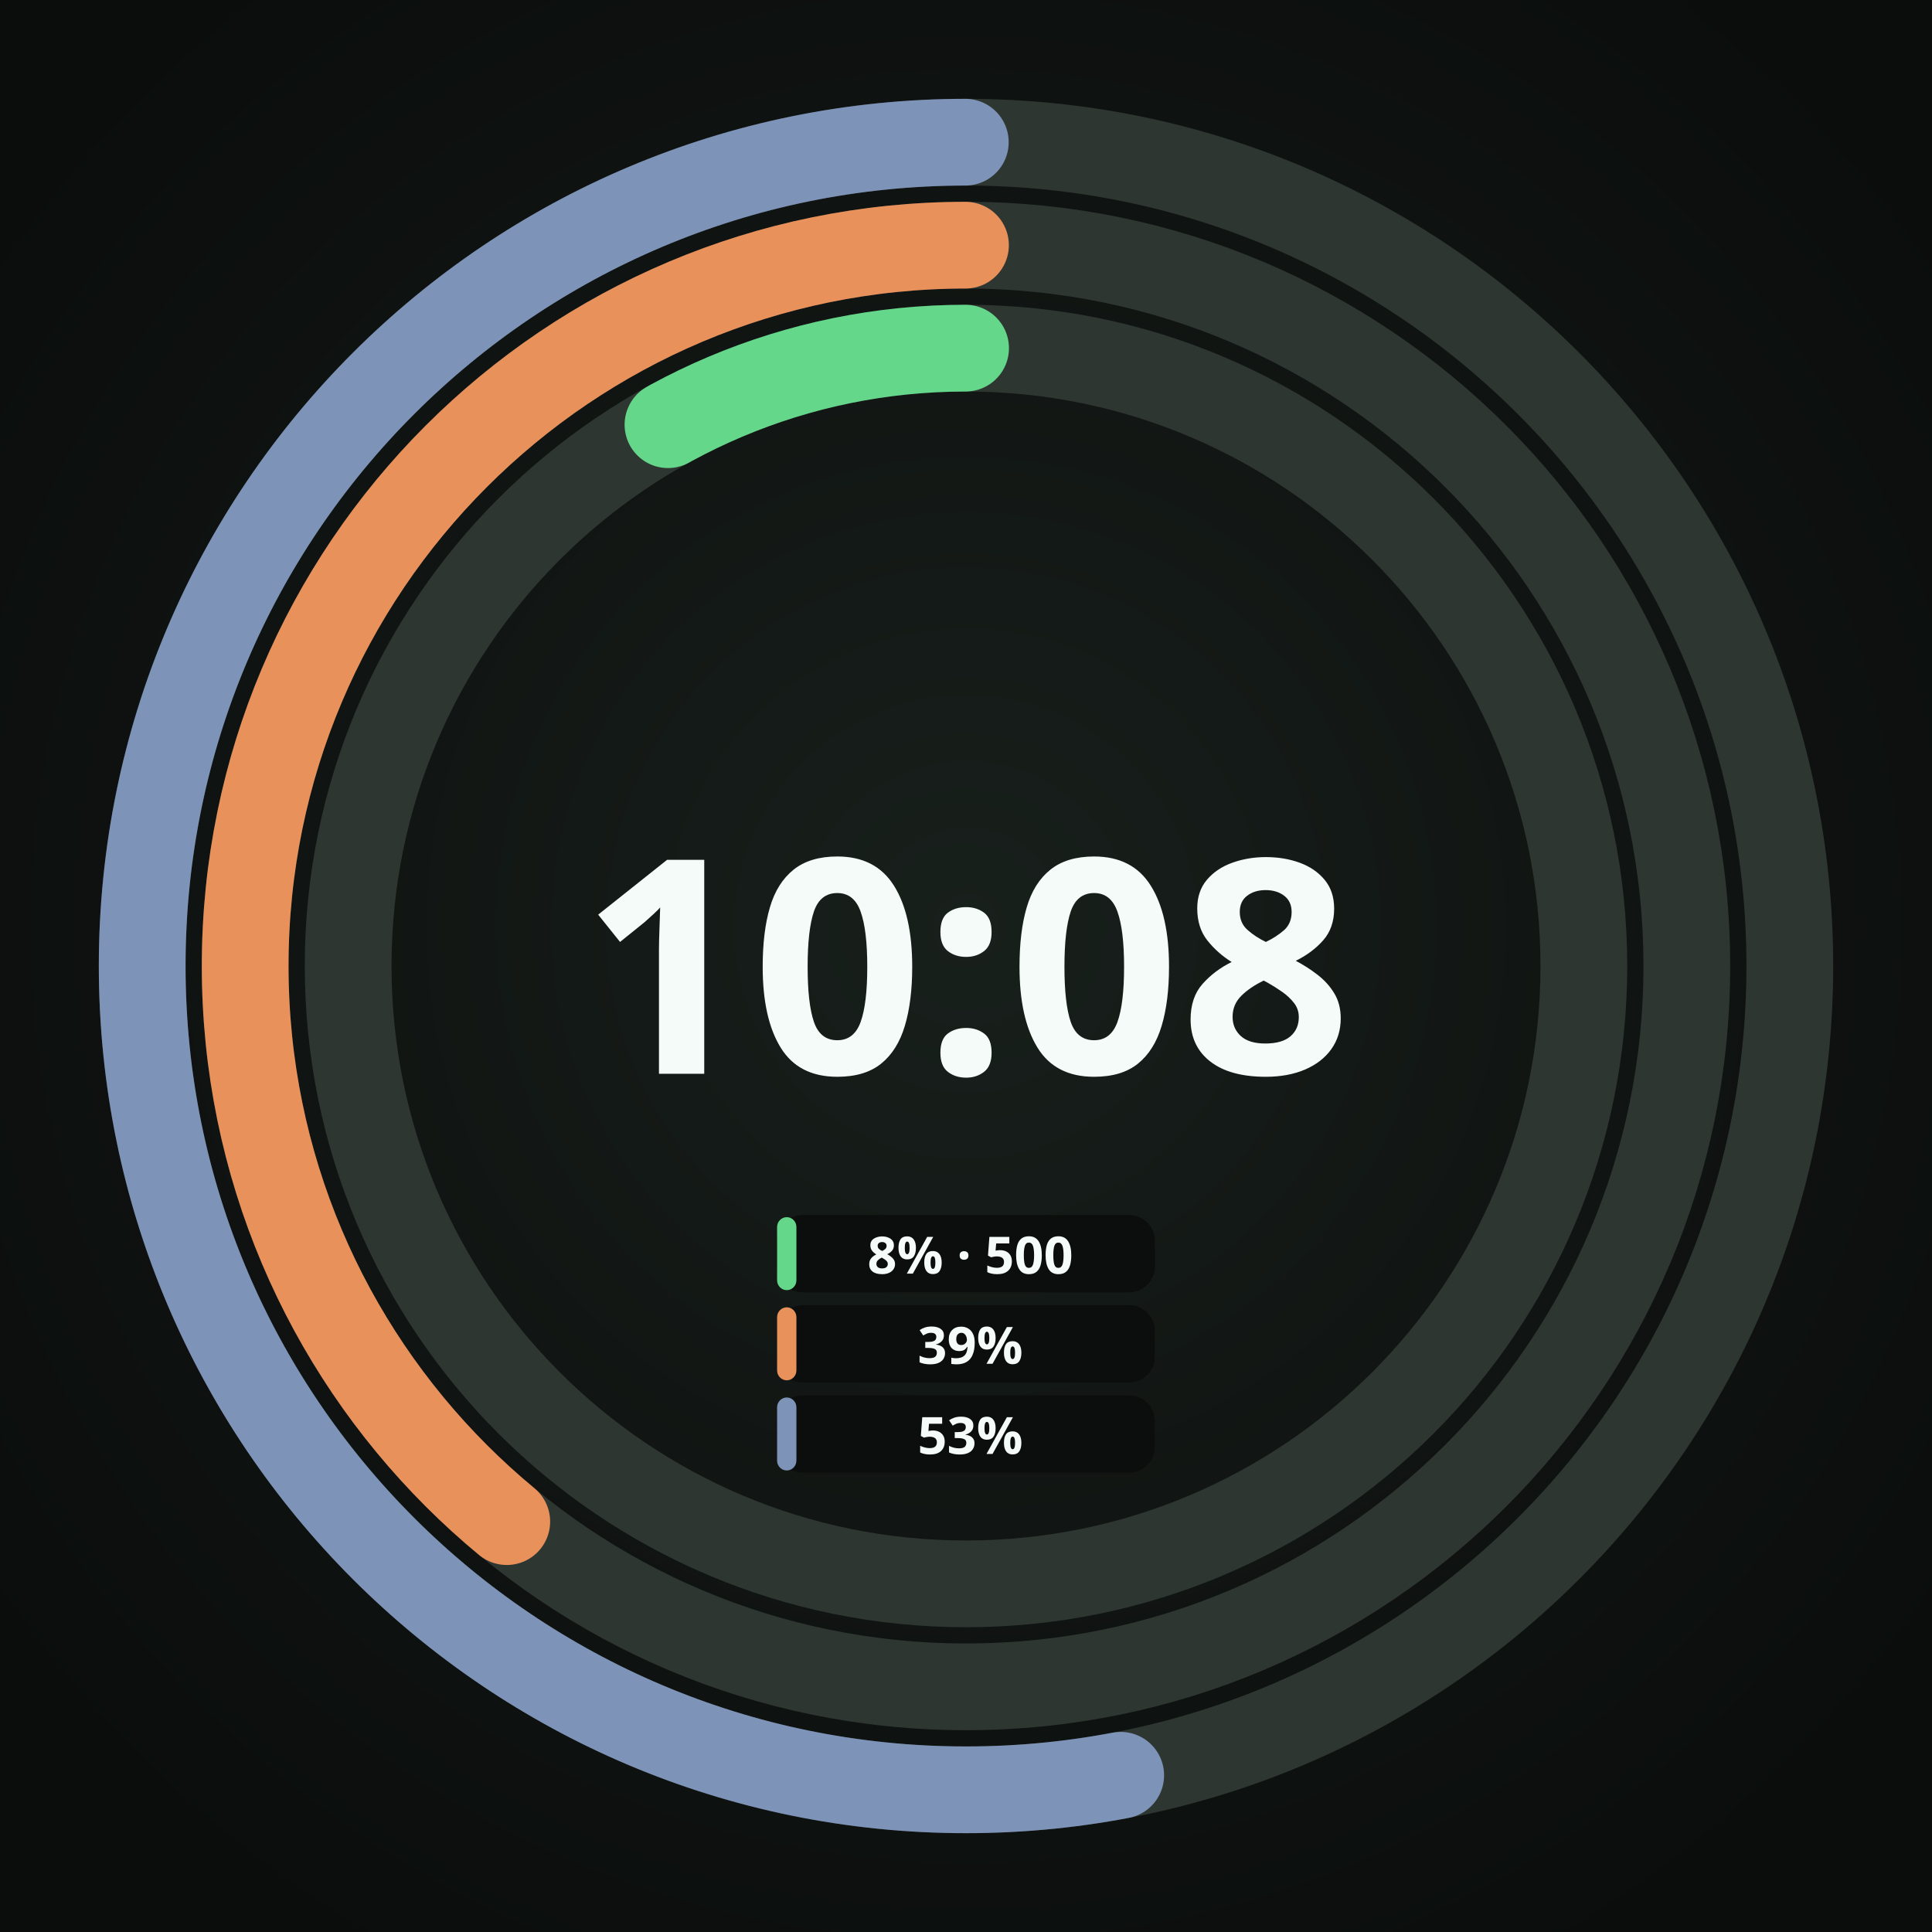
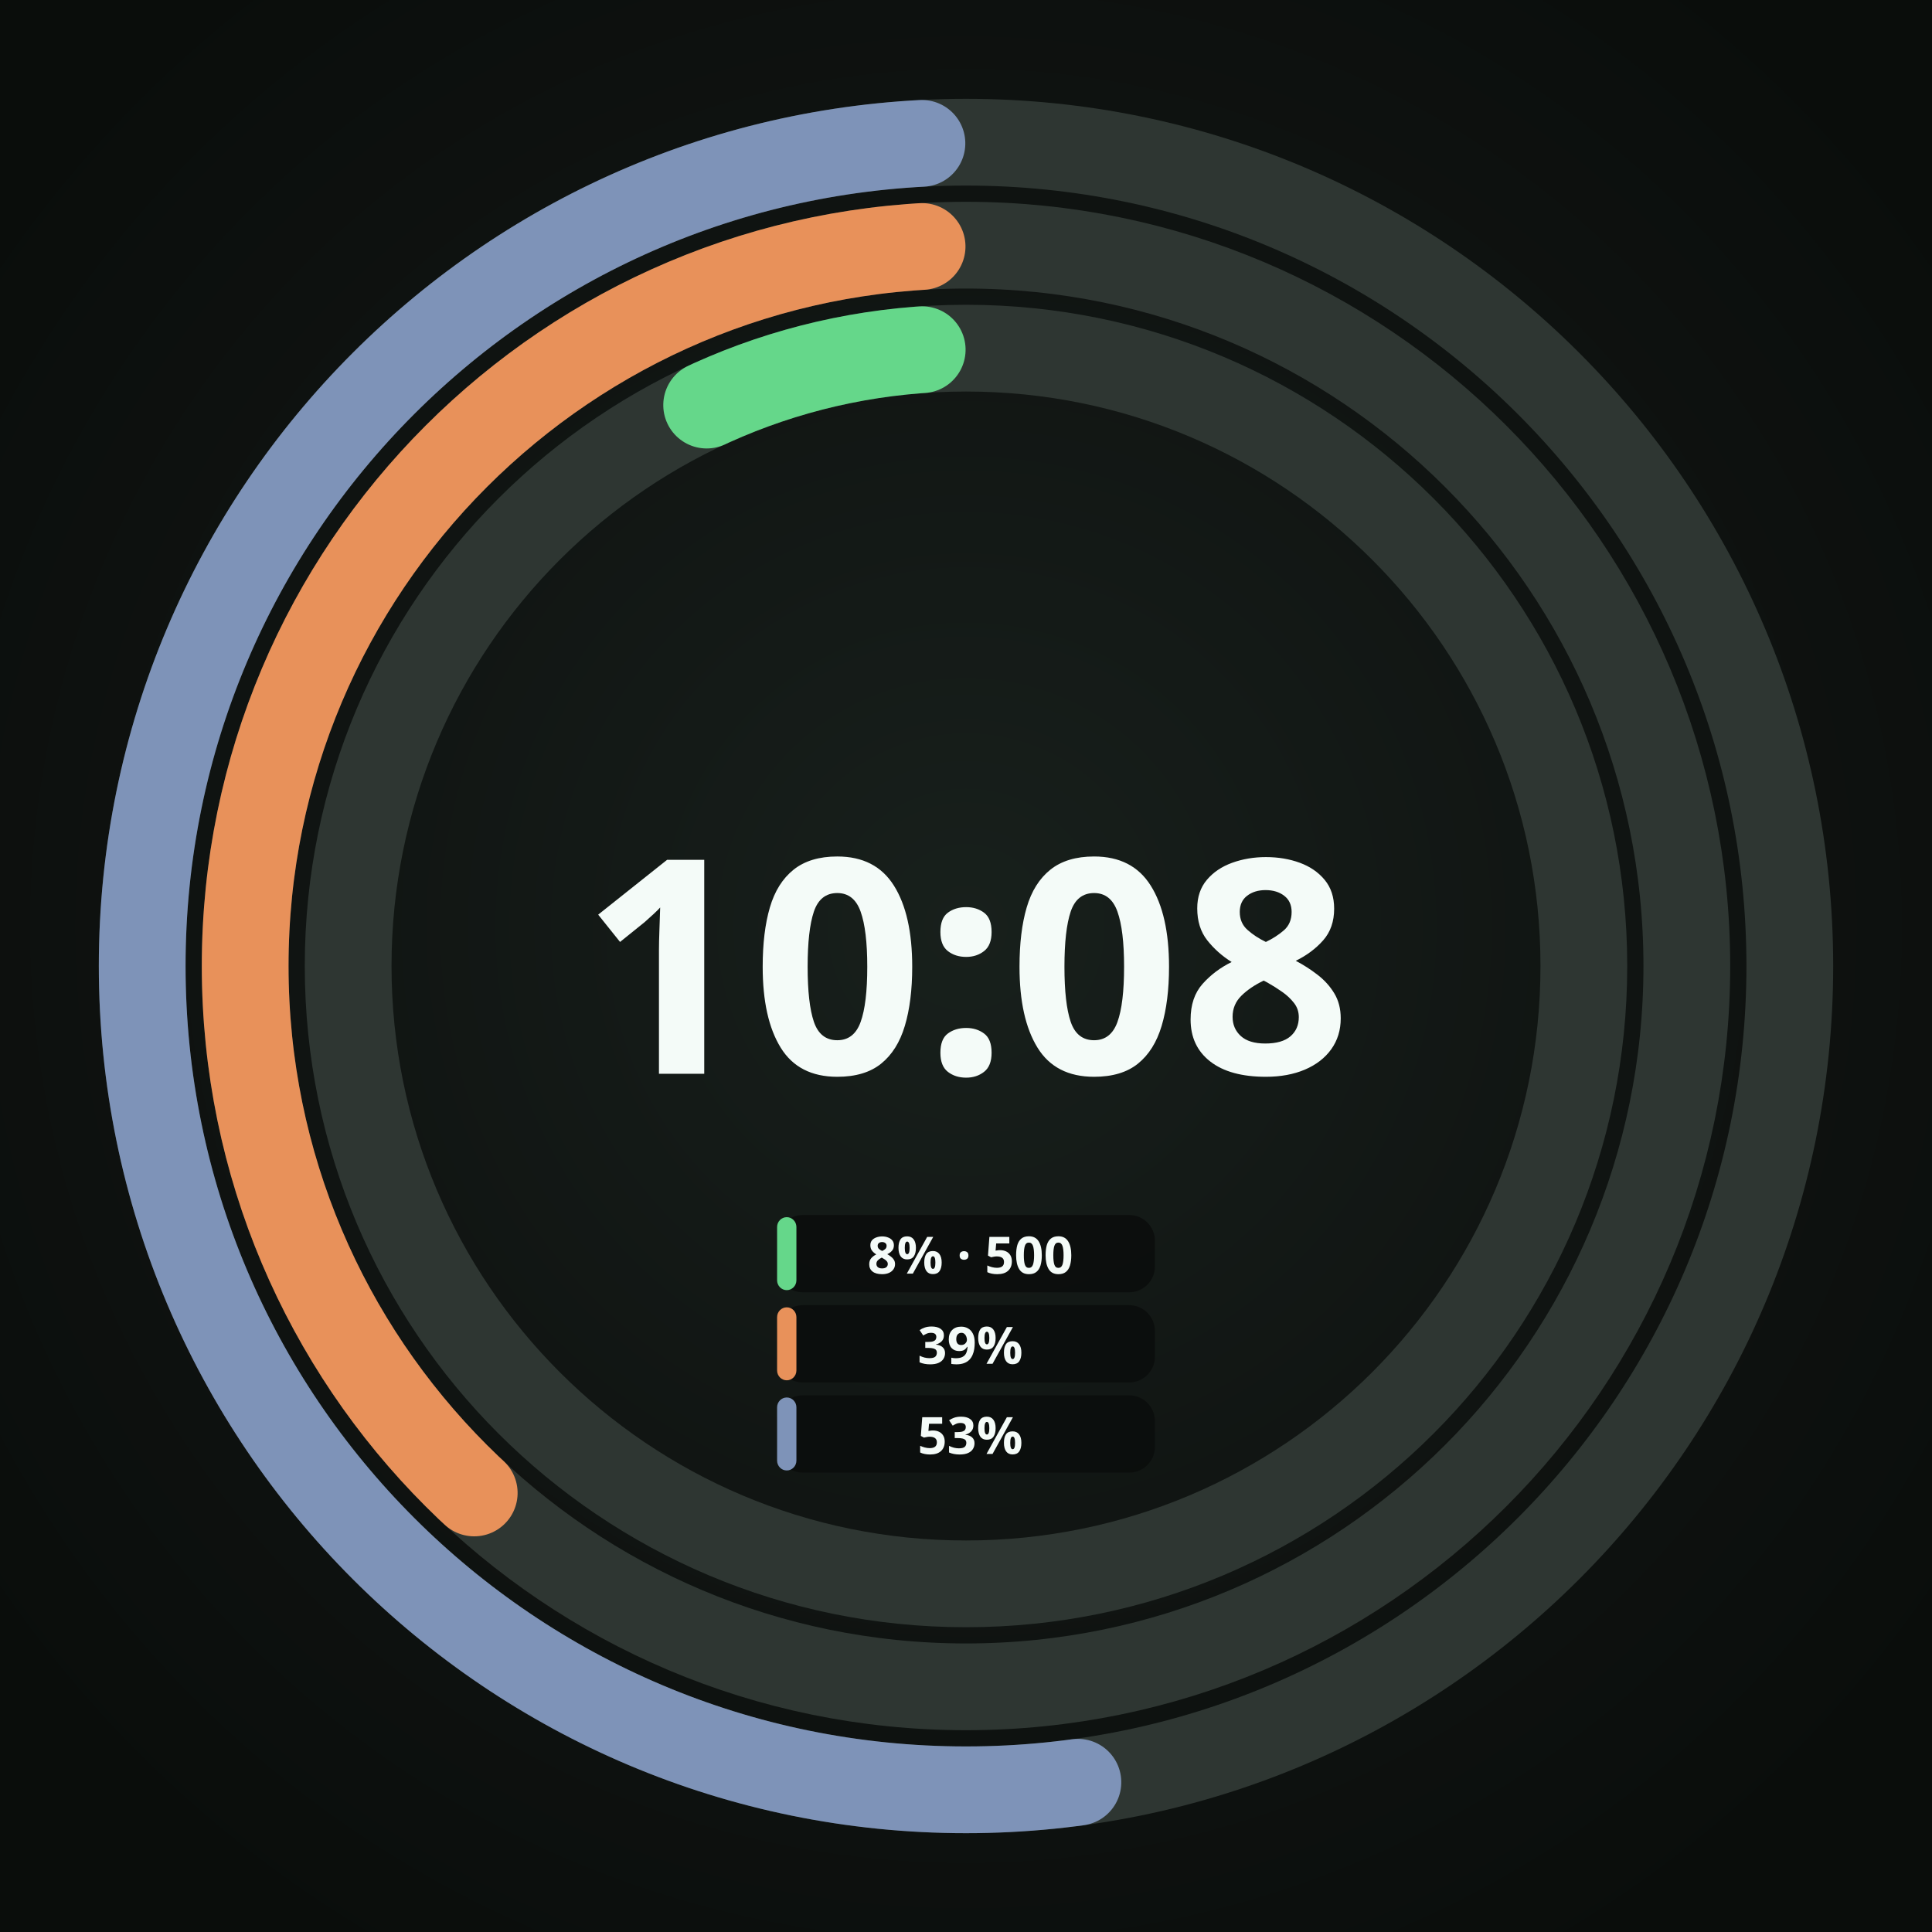
<svg xmlns="http://www.w3.org/2000/svg" width="450" height="450" viewBox="0 0 450 450" role="img" aria-label="Round · 3 providers · plan + credits">
  <defs>
    <radialGradient id="lift" cx="50%" cy="48%" r="62%">
      <stop offset="0%" stop-color="#18201C" />
      <stop offset="55%" stop-color="#101412" />
      <stop offset="100%" stop-color="#0A0D0B" />
    </radialGradient>
  </defs>
  <rect width="450" height="450" fill="url(#lift)" />
  <circle cx="225" cy="225" r="143.91" fill="none" stroke="#2E3632" stroke-width="20.205" />
-   <circle cx="225" cy="225" r="143.91" fill="none" stroke="#65D78A" stroke-width="20.205" stroke-linecap="round" stroke-dasharray="72.34 904.21" stroke-dashoffset="-831.88" transform="rotate(-90 225 225)" />
+   <circle cx="225" cy="225" r="143.91" fill="none" stroke="#65D78A" stroke-width="20.205" stroke-linecap="round" stroke-dasharray="52.13 904.21" stroke-dashoffset="-841.98" transform="rotate(-90 225 225)" />
  <circle cx="225" cy="225" r="167.895" fill="none" stroke="#2E3632" stroke-width="20.205" />
-   <circle cx="225" cy="225" r="167.895" fill="none" stroke="#E8915A" stroke-width="20.205" stroke-linecap="round" stroke-dasharray="411.42 1054.92" stroke-dashoffset="-643.50" transform="rotate(-90 225 225)" />
+   <circle cx="225" cy="225" r="167.895" fill="none" stroke="#E8915A" stroke-width="20.205" stroke-linecap="round" stroke-dasharray="391.21 1054.92" stroke-dashoffset="-653.60" transform="rotate(-90 225 225)" />
  <circle cx="225" cy="225" r="191.88" fill="none" stroke="#2E3632" stroke-width="20.205" />
-   <circle cx="225" cy="225" r="191.88" fill="none" stroke="#7E93B8" stroke-width="20.205" stroke-linecap="round" stroke-dasharray="638.98 1205.62" stroke-dashoffset="-566.64" transform="rotate(-90 225 225)" />
+   <circle cx="225" cy="225" r="191.88" fill="none" stroke="#7E93B8" stroke-width="20.205" stroke-linecap="round" stroke-dasharray="618.77 1205.62" stroke-dashoffset="-576.74" transform="rotate(-90 225 225)" />
  <text x="225" y="250.1" text-anchor="middle" font-family="Noto Sans, sans-serif" font-size="69.8" font-weight="700" fill="#F4FBF8">10:08</text>
  <rect x="181.0" y="283.0" width="88.0" height="18.0" rx="6.0" fill="#0B0E0C" fill-opacity="0.92" />
  <rect x="181.0" y="283.5" width="4.5" height="17.0" rx="2.3" fill="#65D78A" />
  <text x="226.0" y="292.0" text-anchor="middle" dominant-baseline="central" font-family="Noto Sans, sans-serif" font-size="12.0" font-weight="700" fill="#F4FBF8">8% · 500</text>
  <rect x="181.0" y="304.0" width="88.0" height="18.0" rx="6.0" fill="#0B0E0C" fill-opacity="0.92" />
  <rect x="181.0" y="304.5" width="4.5" height="17.0" rx="2.3" fill="#E8915A" />
  <text x="226.0" y="313.0" text-anchor="middle" dominant-baseline="central" font-family="Noto Sans, sans-serif" font-size="12.0" font-weight="700" fill="#F4FBF8">39%</text>
  <rect x="181.0" y="325.0" width="88.0" height="18.0" rx="6.0" fill="#0B0E0C" fill-opacity="0.92" />
  <rect x="181.0" y="325.5" width="4.5" height="17.0" rx="2.3" fill="#7E93B8" />
  <text x="226.0" y="334.0" text-anchor="middle" dominant-baseline="central" font-family="Noto Sans, sans-serif" font-size="12.0" font-weight="700" fill="#F4FBF8">53%</text>
</svg>
